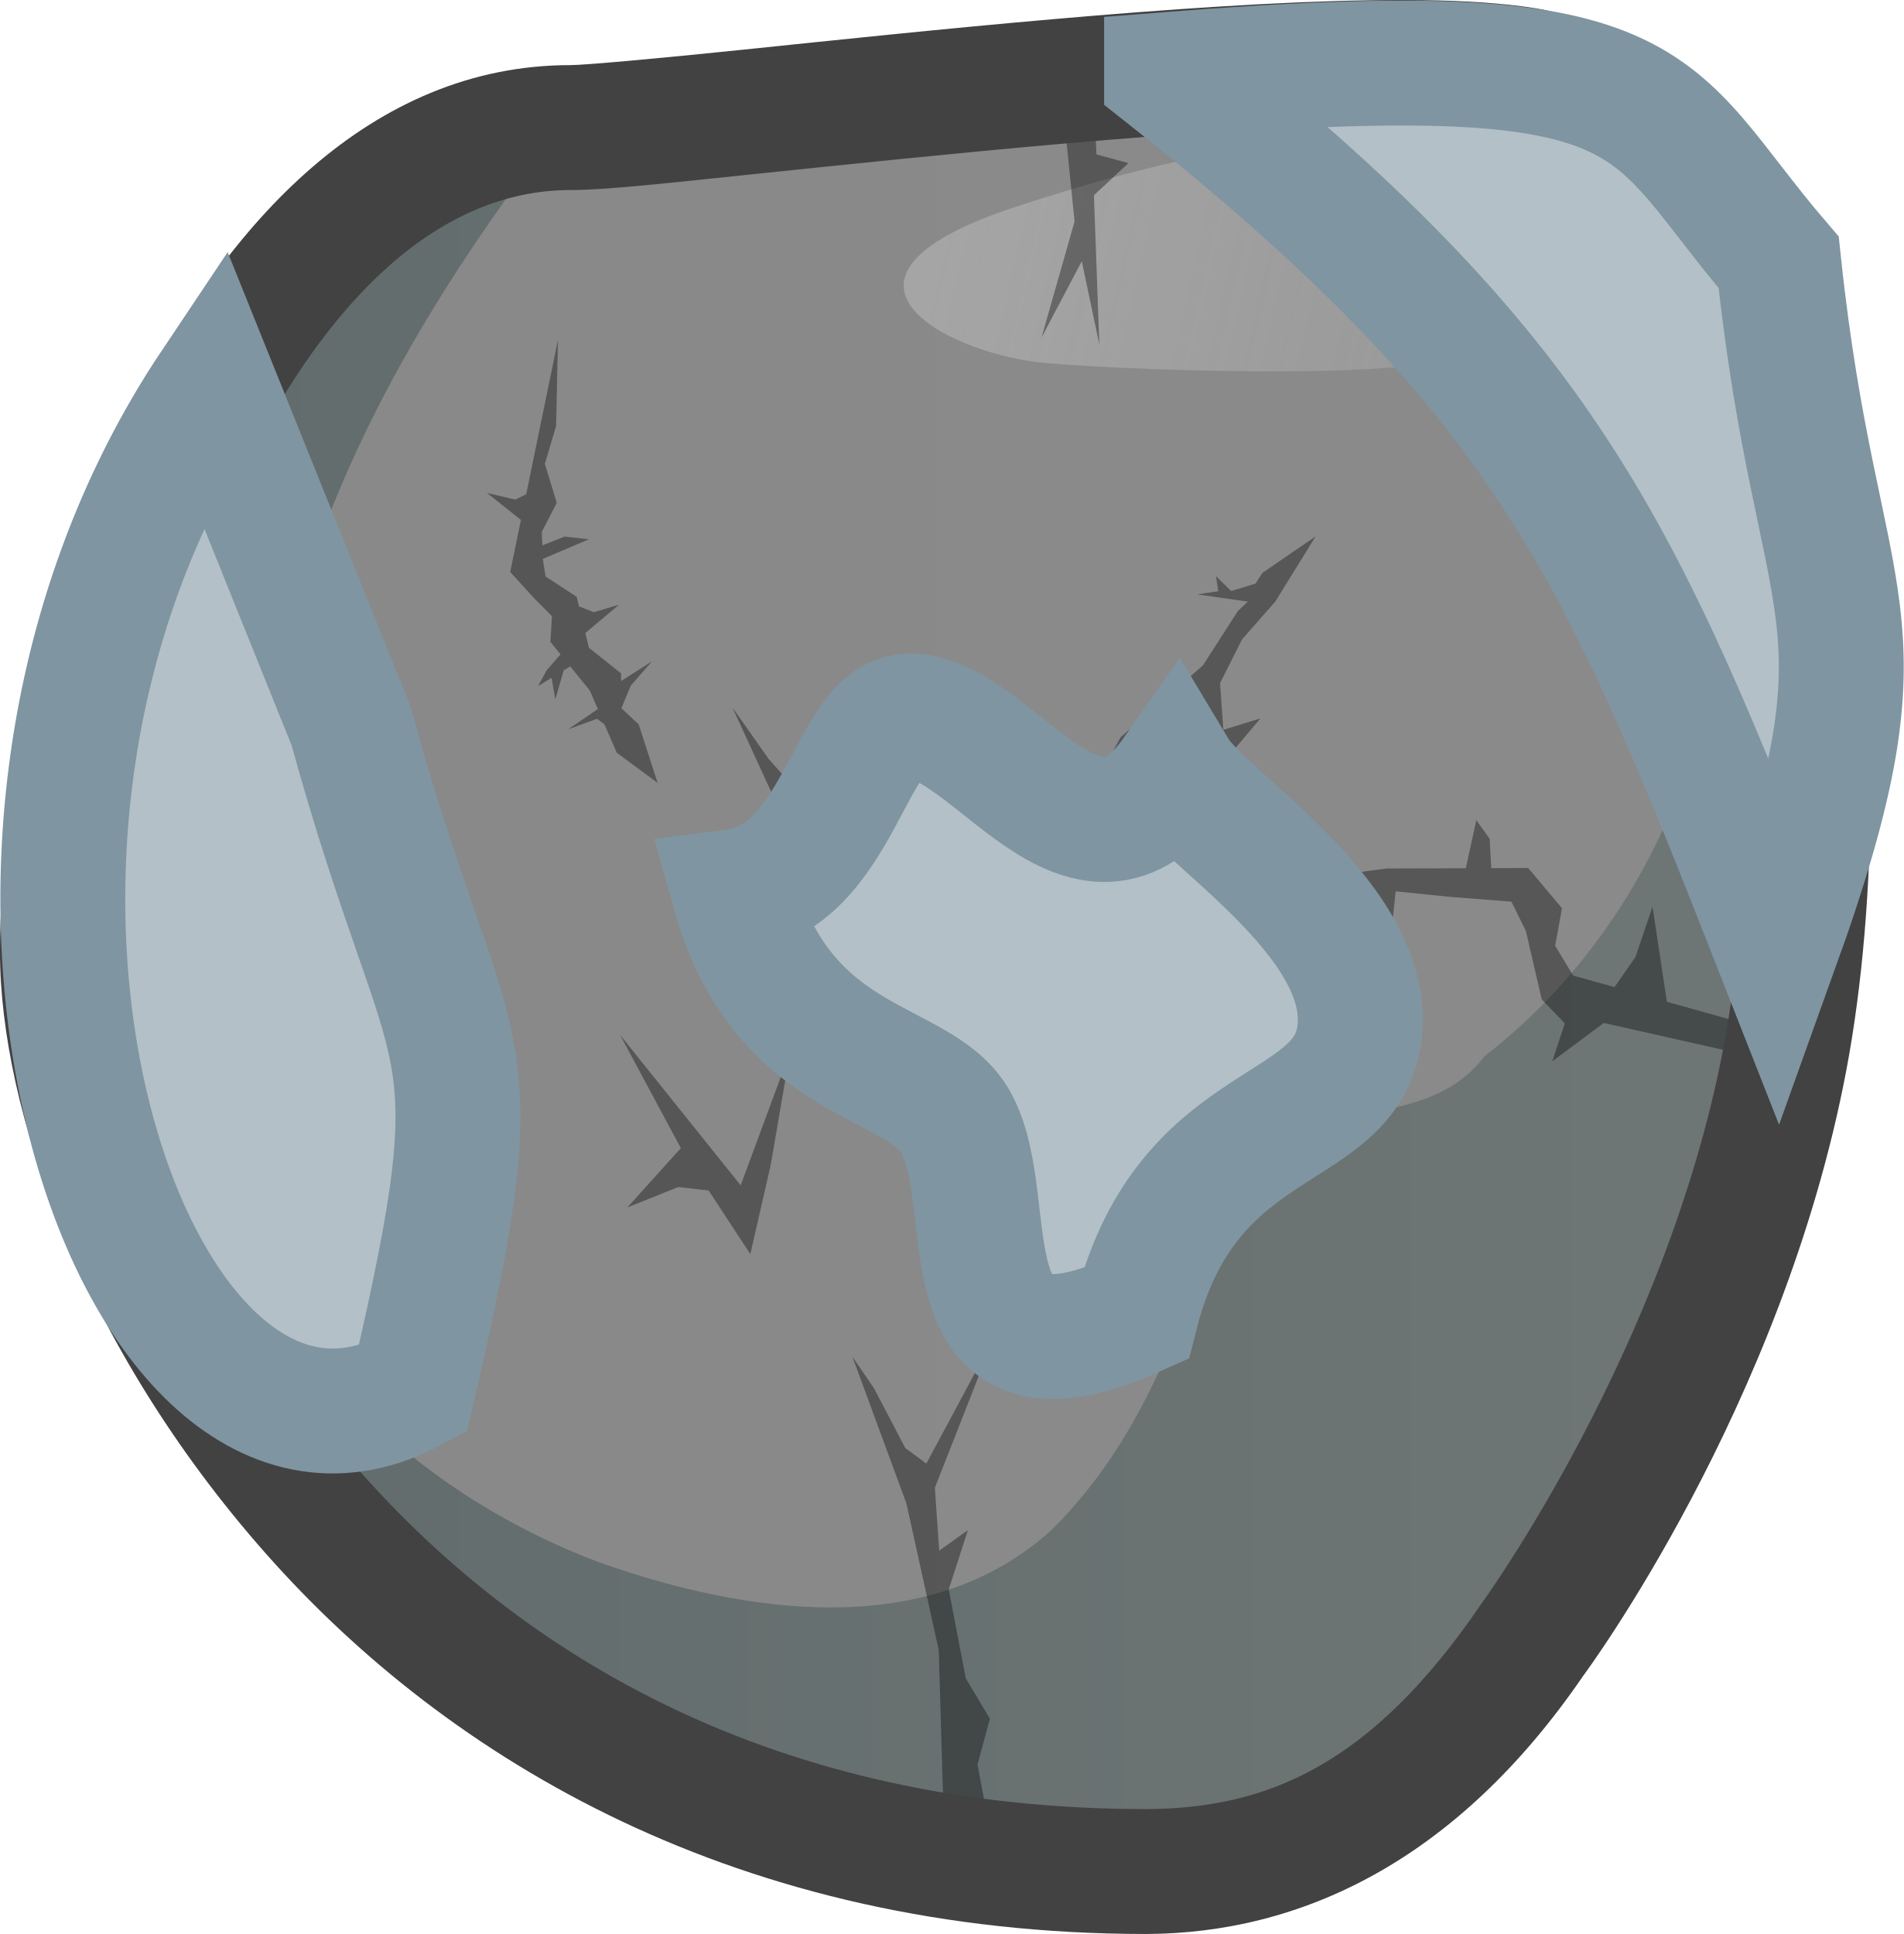
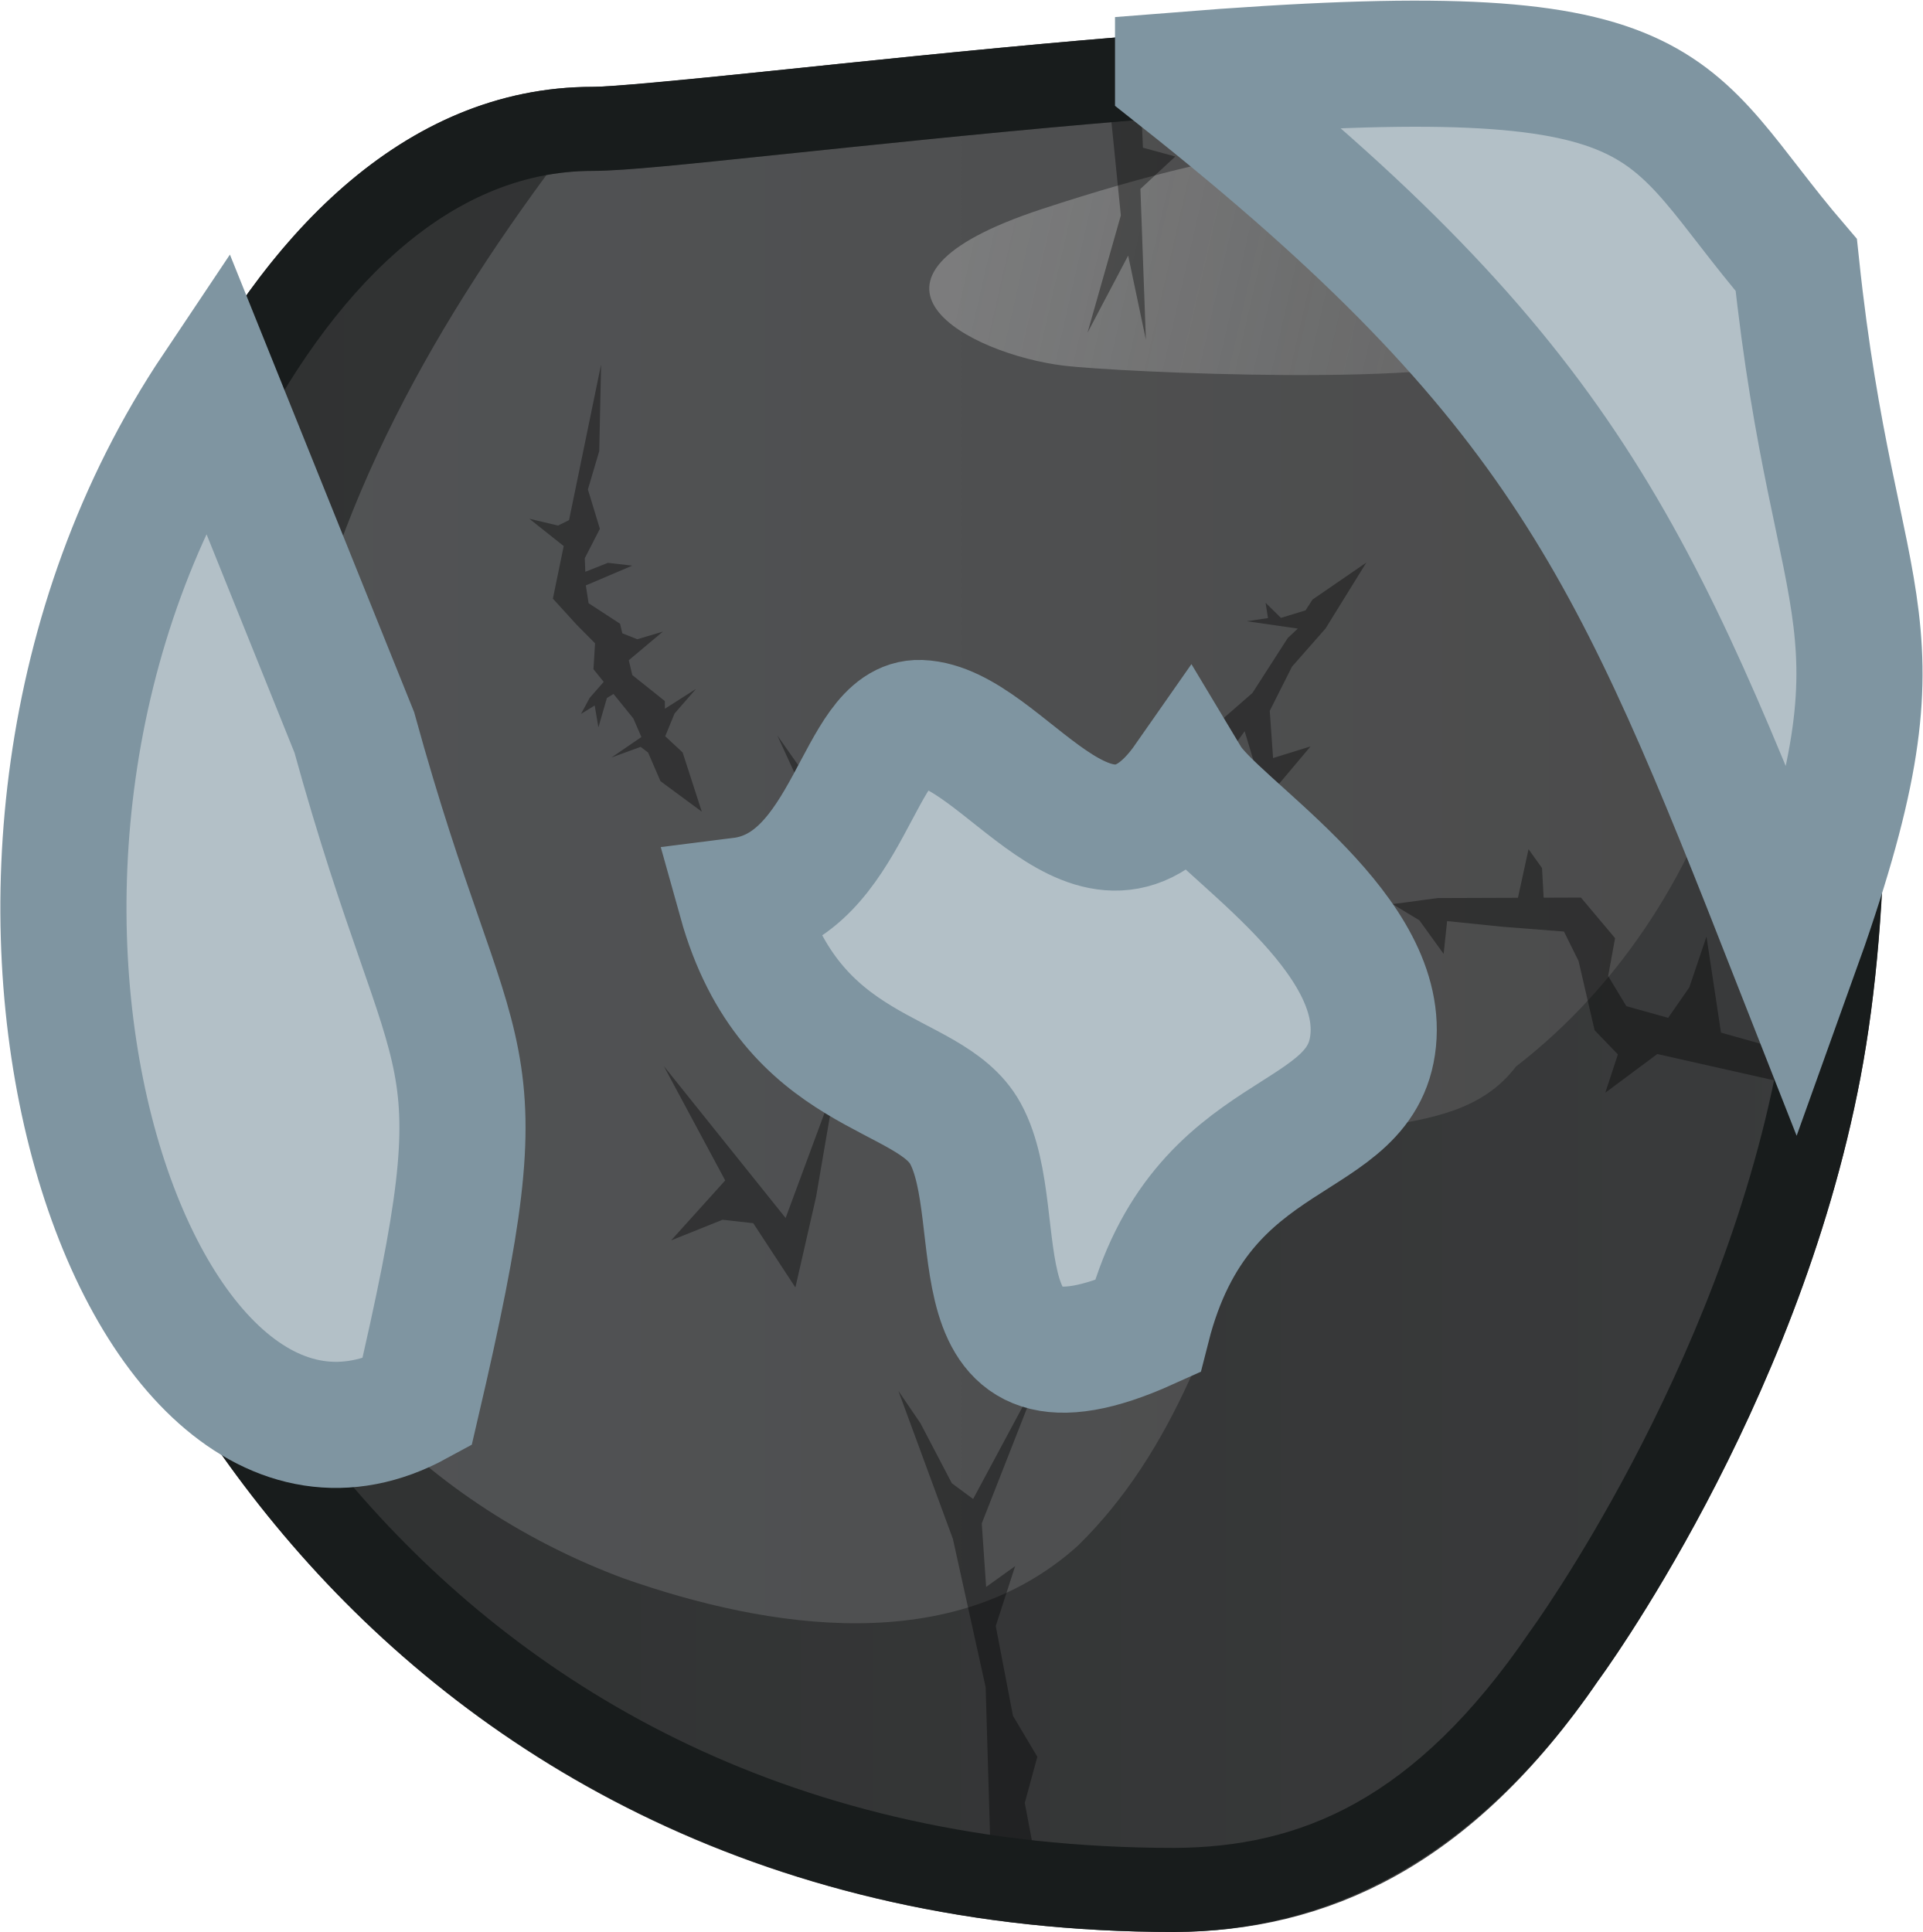
- <svg xmlns="http://www.w3.org/2000/svg" xmlns:xlink="http://www.w3.org/1999/xlink" width="172.809" height="175.592">
-   <defs>
+ <svg xmlns="http://www.w3.org/2000/svg" xmlns:xlink="http://www.w3.org/1999/xlink" width="172.809" height="173.703" version="1.1" id="svg16" xml:space="preserve">
+   <defs id="defs6">
    <linearGradient id="a">
-       <stop style="stop-color:#898989;stop-opacity:1" offset="0" />
-       <stop style="stop-color:#8a8a8a;stop-opacity:1" offset="1" />
+       <stop style="stop-color:#898989;stop-opacity:1" offset="0" id="stop1" />
+       <stop style="stop-color:#8a8a8a;stop-opacity:1" offset="1" id="stop2" />
    </linearGradient>
    <linearGradient x1="204.989" y1="178.645" x2="275.011" y2="178.645" gradientUnits="userSpaceOnUse" id="c">
-       <stop offset="0" stop-color="#666" style="stop-color:#616b6b;stop-opacity:1" />
-       <stop offset="1" stop-color="#666" style="stop-color:#6f7676;stop-opacity:1" />
+       <stop offset="0" stop-color="#666" style="stop-color:#616b6b;stop-opacity:1" id="stop3" />
+       <stop offset="1" stop-color="#666" style="stop-color:#6f7676;stop-opacity:1" id="stop4" />
    </linearGradient>
    <linearGradient x1="240.266" y1="148.08" x2="262.532" y2="153.164" gradientUnits="userSpaceOnUse" id="d">
-       <stop offset="0" stop-color="#e6e6e6" style="stop-color:#e6e6e6;stop-opacity:.295" />
-       <stop offset="1" stop-color="#e6e6e6" stop-opacity="0" style="stop-color:#e6e6e6;stop-opacity:.154" />
+       <stop offset="0" stop-color="#e6e6e6" style="stop-color:#e6e6e6;stop-opacity:.295" id="stop5" />
+       <stop offset="1" stop-color="#e6e6e6" stop-opacity="0" style="stop-color:#e6e6e6;stop-opacity:.154" id="stop6" />
    </linearGradient>
    <linearGradient xlink:href="#a" id="b" x1="204.989" y1="177.333" x2="275.011" y2="177.333" gradientUnits="userSpaceOnUse" />
+     <linearGradient xlink:href="#a-5" id="b-4" x1="204.989" y1="177.333" x2="275.011" y2="177.333" gradientUnits="userSpaceOnUse" />
+     <linearGradient id="a-5">
+       <stop style="stop-color:#525456;stop-opacity:1" offset="0" id="stop5-5" />
+       <stop style="stop-color:#4b4b4b;stop-opacity:1" offset="1" id="stop6-1" />
+     </linearGradient>
+     <linearGradient x1="204.989" y1="178.645" x2="275.011" y2="178.645" gradientUnits="userSpaceOnUse" id="d-7">
+       <stop offset="0" stop-color="#666" style="stop-color:#2f3131;stop-opacity:1" id="stop7" />
+       <stop offset="1" stop-color="#666" style="stop-color:#3a3b3c;stop-opacity:1" id="stop8" />
+     </linearGradient>
  </defs>
-   <g stroke-width="0" stroke-miterlimit="10" style="stroke:#2a2a2a;stroke-opacity:1">
-     <path style="baseline-shift:baseline;display:inline;overflow:visible;opacity:1;fill:url(#b);stroke:none;stroke-width:5.01;stroke-dasharray:none;stroke-opacity:1;enable-background:accumulate;stop-color:#000;stop-opacity:1" d="M248.463 213.623c-31.234-.004-43.474-26.177-43.474-36.906 0-11.366 7.035-33.059 20.376-33.059 3.996 0 34.97-4.332 39.92-1.843 9.046 3.017 11.24 26.366 8.8 39.216-2.44 12.85-10.131 23.299-10.131 23.299-4.79 7.021-10.035 9.27-15.491 9.293z" stroke="none" transform="matrix(2.26308 0 0 2.26308 -458.24 -313.526)" />
-     <path d="M248.463 213.623c-15.426.424-30.947-7.846-38.514-21.425-4.238-6.877-6.099-15.343-4.103-23.267 1.615-8.307 4.975-16.8 11.558-22.405 1.618-1.429 6.686-3.713 7.06-2.282-5.208 6.833-9.642 14.505-11.042 23.095-1.026 5.404-2.015 10.898-2.006 16.404.67 8.367 7.717 14.741 15.204 17.51 5.748 2.016 13.075 3.15 18.018-1.305 3.856-3.768 5.564-9.053 7.13-14.056 2.042-3.763 7.607-1.47 10.273-4.98 4.248-3.286 7.187-7.969 8.643-13.112 1.77-4.633 2.609-9.562 2.324-14.525 3.768 15.043 2.523 31.735-5.488 45.238-3.63 8.64-8.968 15.32-19.057 15.11z" fill="url(#c)" style="fill:url(#c);stroke:none;stroke-width:2.2;stroke-dasharray:none;stroke-opacity:1" stroke="none" transform="matrix(2.26308 0 0 2.26308 -458.24 -313.526)" />
-     <path d="M243.208 146.844c8.568-2.818 13.98-3.282 17.7-1.85 3.722 1.434 5.564 4.469.998 7.561-2.105 1.426-15.8.757-17.813.512-3.736-.453-9.452-3.404-.885-6.223z" fill="url(#d)" style="fill:url(#d);stroke:#2a2a2a;stroke-opacity:1" stroke="none" transform="matrix(2.26308 0 0 2.26308 -458.24 -313.526)" />
-     <g style="stroke:#2a2a2a;stroke-opacity:1" stroke="none">
-       <path style="baseline-shift:baseline;display:inline;overflow:visible;opacity:1;vector-effect:none;fill-opacity:.37;stroke:none;stroke-opacity:1;enable-background:accumulate;stop-color:#000;stop-opacity:1" d="m224.867 152.184-1.273 6.184-.437.216-1.139-.27 1.364 1.085-.43 2.088.937 1.029.738.746-.063 1.029.407.502-.557.636-.344.637.543-.334.147.87.338-1.168.262-.16.788.973.32.738-1.187.812 1.156-.421.297.225.493 1.139 1.64 1.21-.76-2.35-.693-.646.372-.905.85-.975-1.234.787-.003-.305-1.292-1.032-.14-.59 1.353-1.136-1.014.302-.596-.235-.09-.381-1.25-.815-.109-.707 1.844-.786-.968-.111-.897.356-.021-.54.6-1.168-.476-1.564.451-1.524zM258.102 173.383l-1.795.24 1.064.643.964 1.335.138-1.303 2.203.225 2.439.19.58 1.171.637 2.75.925.96-.5 1.522 2.065-1.537 5.282 1.19.51-1.126-3.261-.913-.577-3.816-.681 2.015-.842 1.213-1.66-.464-.723-1.197.275-1.505-1.356-1.613-1.482.005-.064-1.177-.535-.749-.421 1.93z" transform="matrix(2.26308 0 0 2.26308 -458.24 -313.526)" />
-       <path style="baseline-shift:baseline;display:inline;overflow:visible;opacity:1;vector-effect:none;fill-opacity:.37;stroke:none;enable-background:accumulate;stop-color:#000;stop-opacity:1" d="m232.585 188.853.82-3.59.778-4.535-1.986 5.366-4.84-6.038 2.44 4.545-2.148 2.382 2.042-.82 1.22.137z" transform="matrix(2.26308 0 0 2.26308 -458.24 -313.526)" />
-       <path style="baseline-shift:baseline;display:inline;overflow:visible;opacity:1;vector-effect:none;fill-opacity:.37;stroke:none;stroke-opacity:1;enable-background:accumulate;stop-color:#000;stop-opacity:1" d="m237.552 194.247-.876-1.286 2.167 5.885 1.3 5.89.207 7.006 1.827.128-.48-2.54.499-1.833-.968-1.626-.684-3.567.77-2.38-1.152.827-.174-2.524 2.353-5.997-2.696 5.027-.845-.625zM246.398 143.146l-1.236.026.429 4.251-1.324 4.658 1.614-3.063.705 3.343-.218-5.989 1.386-1.289-1.285-.348z" transform="matrix(2.26308 0 0 2.26308 -458.24 -313.526)" />
-       <path style="baseline-shift:baseline;display:inline;overflow:visible;opacity:1;vector-effect:none;fill-opacity:.37;stroke:none;enable-background:accumulate;stop-color:#000;stop-opacity:1" d="m253.127 161.523-.277.43-.978.298-.61-.599.096.607-.841.126 2.026.292-.399.374-1.404 2.184-3.3 2.88-2.287 4.178-3.776 4.372-2.178-2.29-.154-2.038-.092-1.76-.835 3.124-1.018-.925.016-4.381-.4 1.13-.565 2.389-1.08-.983-1.736-1.922-1.468-2.086 2.184 4.754-.258 2.398.899-1.606 2.115 1.166 1.336 2.391 2.16 1.172 1.23 1.282.812-1.63 2.394-2.386 1.63-2.12 1.612.805-.196-1.167-.063-1.305 1.276-1.937 1.433-1.986.47 1.559.87 2.478-.125-1.766 1.403-1.667-1.489.462-.132-1.876.884-1.756 1.332-1.514 1.62-2.619z" transform="matrix(2.26308 0 0 2.26308 -458.24 -313.526)" />
-       <path style="baseline-shift:baseline;display:inline;overflow:visible;opacity:1;vector-effect:none;fill-opacity:.37;stroke:none;stroke-opacity:1;enable-background:accumulate;stop-color:#000;stop-opacity:1" d="m218.665 181.181 1.795-.24-1.064-.643-.964-1.335-.138 1.303-2.203-.225-2.439-.19-.58-1.171-.636-2.75-.435-.478.191-.569-.502.289-.18-.202-.723-1.19-.03.89-.812.315-1.404-.549-.85.245-3.027-.887-.51 1.127 3.26.913 1.166.083.934.505 1.66.464.723 1.197-.274 1.505 1.355 1.613 1.482-.005.064 1.177.956-1.18z" transform="matrix(2.26308 0 0 2.26308 -458.24 -313.526)" />
+   <g stroke-width="0" stroke-miterlimit="10" style="stroke:#2a2a2a;stroke-opacity:1" id="g16" transform="translate(1.0188867e-4,4.3881564e-5)">
+     <g stroke-width="0" stroke-miterlimit="10" style="stroke:#2a2a2a;stroke-opacity:1" stroke="none" id="g16-1" transform="translate(3.383338,1.890259)">
+       <g style="stroke:#2a2a2a;stroke-opacity:1" id="g10">
+         <path style="fill:url(#b-4);stroke:#424242;stroke-width:3.34;stroke-dasharray:none;stroke-opacity:1" d="m 248.463,213.623 c -31.234,-0.004 -43.474,-26.177 -43.474,-36.906 0,-11.366 7.035,-33.059 20.376,-33.059 3.996,0 34.97,-4.332 39.92,-1.843 9.046,3.017 11.24,26.366 8.8,39.216 -2.44,12.85 -10.131,23.299 -10.131,23.299 -4.79,7.021 -10.035,9.27 -15.491,9.293 z" transform="matrix(2.26308,0,0,2.26308,-460.127,-315.413)" id="path8" />
+         <path d="m 248.463,213.623 c -15.426,0.424 -30.947,-7.846 -38.514,-21.425 -4.238,-6.877 -6.099,-15.343 -4.103,-23.267 1.615,-8.307 4.975,-16.8 11.558,-22.405 1.618,-1.429 6.686,-3.713 7.06,-2.282 -5.208,6.833 -9.642,14.505 -11.042,23.095 -1.026,5.404 -2.015,10.898 -2.006,16.404 0.67,8.367 7.717,14.741 15.204,17.51 5.748,2.016 13.075,3.15 18.018,-1.305 3.856,-3.768 5.564,-9.053 7.13,-14.056 2.042,-3.763 7.607,-1.47 10.273,-4.98 4.248,-3.286 7.187,-7.969 8.643,-13.112 1.77,-4.633 2.609,-9.562 2.324,-14.525 3.768,15.043 2.523,31.735 -5.488,45.238 -3.63,8.64 -8.968,15.32 -19.057,15.11 z" fill="url(#c)" style="fill:url(#d-7);stroke:none;stroke-width:2.2;stroke-dasharray:none;stroke-opacity:1" stroke="none" transform="matrix(2.26308,0,0,2.26308,-460.127,-315.413)" id="path9" />
+         <path d="m 243.208,146.844 c 8.568,-2.818 13.98,-3.282 17.7,-1.85 3.722,1.434 5.564,4.469 0.998,7.561 -2.105,1.426 -15.8,0.757 -17.813,0.512 -3.736,-0.453 -9.452,-3.404 -0.885,-6.223 z" fill="url(#e)" style="fill:url(#d);stroke:#2a2a2a;stroke-opacity:1" stroke="none" transform="matrix(2.26308,0,0,2.26308,-460.127,-315.413)" id="path10" />
+       </g>
+       <g style="stroke:#2a2a2a;stroke-opacity:1" id="g15">
+         <path style="baseline-shift:baseline;display:inline;overflow:visible;opacity:1;vector-effect:none;fill-opacity:0.37;stroke:none;stroke-opacity:1;enable-background:accumulate;stop-color:#000000;stop-opacity:1" d="m 224.867,152.184 -1.273,6.184 -0.437,0.216 -1.139,-0.27 1.364,1.085 -0.43,2.088 0.937,1.029 0.738,0.746 -0.063,1.029 0.407,0.502 -0.557,0.636 -0.344,0.637 0.543,-0.334 0.147,0.87 0.338,-1.168 0.262,-0.16 0.788,0.973 0.32,0.738 -1.187,0.812 1.156,-0.421 0.297,0.225 0.493,1.139 1.64,1.21 -0.76,-2.35 -0.693,-0.646 0.372,-0.905 0.85,-0.975 -1.234,0.787 -0.003,-0.305 -1.292,-1.032 -0.14,-0.59 1.353,-1.136 -1.014,0.302 -0.596,-0.235 -0.09,-0.381 -1.25,-0.815 -0.109,-0.707 1.844,-0.786 -0.968,-0.111 -0.897,0.356 -0.021,-0.54 0.6,-1.168 -0.476,-1.564 0.451,-1.524 z m 33.235,21.199 -1.795,0.24 1.064,0.643 0.964,1.335 0.138,-1.303 2.203,0.225 2.439,0.19 0.58,1.171 0.637,2.75 0.925,0.96 -0.5,1.522 2.065,-1.537 5.282,1.19 0.51,-1.126 -3.261,-0.913 -0.577,-3.816 -0.681,2.015 -0.842,1.213 -1.66,-0.464 -0.723,-1.197 0.275,-1.505 -1.356,-1.613 -1.482,0.005 -0.064,-1.177 -0.535,-0.749 -0.421,1.93 z" transform="matrix(2.26308,0,0,2.26308,-458.24,-313.526)" id="path11" />
+         <path style="baseline-shift:baseline;display:inline;overflow:visible;opacity:1;vector-effect:none;fill-opacity:0.37;stroke:none;enable-background:accumulate;stop-color:#000000;stop-opacity:1" d="m 232.585,188.853 0.82,-3.59 0.778,-4.535 -1.986,5.366 -4.84,-6.038 2.44,4.545 -2.148,2.382 2.042,-0.82 1.22,0.137 z" transform="matrix(2.26308,0,0,2.26308,-458.24,-313.526)" id="path12" />
+         <path style="baseline-shift:baseline;display:inline;overflow:visible;opacity:1;vector-effect:none;fill-opacity:0.37;stroke:none;stroke-opacity:1;enable-background:accumulate;stop-color:#000000;stop-opacity:1" d="m 237.552,194.247 -0.876,-1.286 2.167,5.885 1.3,5.89 0.207,7.006 1.827,0.128 -0.48,-2.54 0.499,-1.833 -0.968,-1.626 -0.684,-3.567 0.77,-2.38 -1.152,0.827 -0.174,-2.524 2.353,-5.997 -2.696,5.027 -0.845,-0.625 z m 8.768,-52.262 -1.235,0.025 0.428,4.252 -1.323,4.658 1.614,-3.063 0.704,3.343 -0.218,-5.99 1.386,-1.288 -1.285,-0.349 z" transform="matrix(2.26308,0,0,2.26308,-458.24,-313.526)" id="path13" />
+         <path style="baseline-shift:baseline;display:inline;overflow:visible;opacity:1;vector-effect:none;fill-opacity:0.37;stroke:none;enable-background:accumulate;stop-color:#000000;stop-opacity:1" d="m 253.127,161.523 -0.277,0.43 -0.978,0.298 -0.61,-0.599 0.096,0.607 -0.841,0.126 2.026,0.292 -0.399,0.374 -1.404,2.184 -3.3,2.88 -2.287,4.178 -3.776,4.372 -2.178,-2.29 -0.154,-2.038 -0.092,-1.76 -0.835,3.124 -1.018,-0.925 0.016,-4.381 -0.4,1.13 -0.565,2.389 -1.08,-0.983 -1.736,-1.922 -1.468,-2.086 2.184,4.754 -0.258,2.398 0.899,-1.606 2.115,1.166 1.336,2.391 2.16,1.172 1.23,1.282 0.812,-1.63 2.394,-2.386 1.63,-2.12 1.612,0.805 -0.196,-1.167 -0.063,-1.305 1.276,-1.937 1.433,-1.986 0.47,1.559 0.87,2.478 -0.125,-1.766 1.403,-1.667 -1.489,0.462 -0.132,-1.876 0.884,-1.756 1.332,-1.514 1.62,-2.619 z" transform="matrix(2.26308,0,0,2.26308,-458.24,-313.526)" id="path14" />
+         <path style="baseline-shift:baseline;display:inline;overflow:visible;opacity:1;vector-effect:none;fill-opacity:0.37;stroke:none;stroke-opacity:1;enable-background:accumulate;stop-color:#000000;stop-opacity:1" d="m 218.665,181.181 1.795,-0.24 -1.064,-0.643 -0.964,-1.335 -0.138,1.303 -2.203,-0.225 -2.439,-0.19 -0.58,-1.171 -0.636,-2.75 -0.435,-0.478 0.191,-0.569 -0.502,0.289 -0.18,-0.202 -0.723,-1.19 -0.03,0.89 -0.812,0.315 -1.404,-0.549 -0.85,0.245 -3.027,-0.887 -0.51,1.127 3.26,0.913 1.166,0.083 0.934,0.505 1.66,0.464 0.723,1.197 -0.274,1.505 1.355,1.613 1.482,-0.005 0.064,1.177 0.956,-1.18 z" transform="matrix(2.26308,0,0,2.26308,-458.24,-313.526)" id="path15-1" />
+       </g>
+       <path style="fill:#181c1c;fill-opacity:1;stroke:none;stroke-width:3.34;stroke-dasharray:none;stroke-opacity:1" d="m 257.496,139.383 c -3.735,0.057 -8.223,0.368 -12.674,0.756 -4.45,0.387 -8.861,0.853 -12.402,1.22 -3.54,0.367 -6.358,0.63 -7.055,0.63 -7.575,0 -13.12,6.068 -16.685,13.189 -3.565,7.12 -5.362,15.511 -5.362,21.539 0,6 3.212,15.393 10.444,23.58 7.231,8.187 18.617,14.994 34.7,14.996 h 0.01 c 5.903,-0.025 11.831,-2.665 16.844,-9.998 0.028,-0.039 7.888,-10.66 10.412,-23.953 1.271,-6.697 1.324,-15.85 -0.09,-23.895 -0.707,-4.022 -1.777,-7.762 -3.33,-10.799 -1.523,-2.976 -3.567,-5.349 -6.336,-6.34 -1.004,-0.49 -2.112,-0.667 -3.508,-0.792 -1.421,-0.128 -3.1,-0.162 -4.967,-0.133 z m 0.05,3.34 c 1.796,-0.028 3.38,0.01 4.616,0.12 1.236,0.112 2.154,0.353 2.373,0.464 l 0.108,0.054 0.113,0.037 c 1.667,0.557 3.25,2.18 4.576,4.772 1.326,2.591 2.348,6.057 3.016,9.855 1.334,7.596 1.263,16.541 0.095,22.694 -2.35,12.38 -9.834,22.62 -9.834,22.62 l -0.017,0.024 -0.018,0.026 c -4.561,6.686 -9.112,8.54 -14.111,8.564 -15.15,-0.002 -25.5,-6.285 -32.197,-13.867 -6.697,-7.582 -9.608,-16.64 -9.608,-21.37 0,-5.338 1.722,-13.475 5.01,-20.042 3.288,-6.567 7.932,-11.346 13.697,-11.346 1.301,0 3.853,-0.279 7.399,-0.646 3.545,-0.368 7.936,-0.831 12.347,-1.215 4.411,-0.384 8.846,-0.69 12.436,-0.744 z" transform="matrix(2.26308,0,0,2.26308,-460.127,-315.414)" id="path16" />
    </g>
-     <path style="baseline-shift:baseline;display:inline;overflow:visible;opacity:1;vector-effect:none;fill:#424242;stroke:none;enable-background:accumulate;stop-color:#000;stop-opacity:1" d="M257.482 138.549c-3.771.058-8.271.369-12.732.758-4.46.388-8.876.855-12.416 1.222-3.54.367-6.422.623-6.969.623-8.028 0-13.797 6.394-17.431 13.653-3.635 7.259-5.45 15.712-5.45 21.912 0 6.317 3.286 15.794 10.65 24.133 7.366 8.338 19.012 15.277 35.329 15.279h.01c6.128-.026 12.399-2.866 17.523-10.358.048-.064 7.986-10.761 10.551-24.273 1.297-6.833 1.346-16.038-.088-24.195-.716-4.08-1.8-7.888-3.41-11.035-1.567-3.064-3.717-5.608-6.736-6.713-1.186-.575-2.345-.74-3.776-.87-1.467-.132-3.169-.165-5.054-.136zm.077 5.01c1.776-.028 3.34.008 4.529.115 1.19.107 2.05.369 2.07.379l.162.082.172.056c1.37.457 2.829 1.878 4.098 4.358 1.269 2.48 2.278 5.879 2.935 9.62 1.315 7.484 1.24 16.377.098 22.393-2.306 12.146-9.687 22.282-9.687 22.282l-.026.037-.025.037c-4.448 6.52-8.65 8.177-13.422 8.2-14.917-.003-25.009-6.154-31.572-13.585-6.564-7.43-9.397-16.404-9.397-20.816 0-5.167 1.702-13.241 4.92-19.67 3.219-6.429 7.639-10.883 12.951-10.883 1.452 0 3.938-.285 7.485-.652 3.546-.368 7.935-.83 12.336-1.213 4.4-.384 8.82-.686 12.373-.74z" stroke="none" transform="matrix(2.26308 0 0 2.26308 -458.24 -313.526)" />
-     <g style="stroke:#2a2a2a;stroke-opacity:1">
-       <path style="fill:#b3c0c7;fill-opacity:1;stroke:#7f95a1;stroke-width:11.339;stroke-dasharray:none;stroke-opacity:1" d="M36.914 124.877c7.955-34.132 3.412-27.504-5.618-60.278L18.858 33.704C-9.758 76.449 11.4 138.782 36.914 124.877zM66.069 79.713c9.776-1.232 10.5-16.164 16.097-15.96 7.54.274 15.704 17.05 24.026 5.127 2.446 4.075 17.25 13.026 16.732 22.948-.544 10.391-15.551 7.326-20.343 26.203-17.99 8.112-12.18-9.788-16.354-17.376-3.26-5.928-15.653-4.79-20.158-20.942ZM105.349 5.52c34.717 27.479 41.156 43.072 55.37 79.243 11.13-30.956 3.688-29.205.201-62.191-12.547-14.65-9.625-20.722-55.571-17.053Z" transform="translate(.555 1.251)" />
-     </g>
+     <path style="fill:#b3c0c7;fill-opacity:1;stroke:#7f95a1;stroke-width:11.339;stroke-dasharray:none;stroke-opacity:1" d="M 36.914,124.877 C 44.869,90.745 40.326,97.373 31.296,64.599 L 18.858,33.704 C -9.758,76.449 11.4,138.782 36.914,124.877 Z M 66.069,79.713 c 9.776,-1.232 10.5,-16.164 16.097,-15.96 7.54,0.274 15.704,17.05 24.026,5.127 2.446,4.075 17.25,13.026 16.732,22.948 -0.544,10.391 -15.551,7.326 -20.343,26.203 -17.99,8.112 -12.18,-9.788 -16.354,-17.376 -3.26,-5.928 -15.653,-4.79 -20.158,-20.942 z M 105.349,5.52 c 34.717,27.479 41.156,43.072 55.37,79.243 11.13,-30.956 3.688,-29.205 0.201,-62.191 C 148.373,7.922 151.295,1.85 105.349,5.519 Z" transform="translate(0.555,1.251)" id="path15" />
  </g>
</svg>
